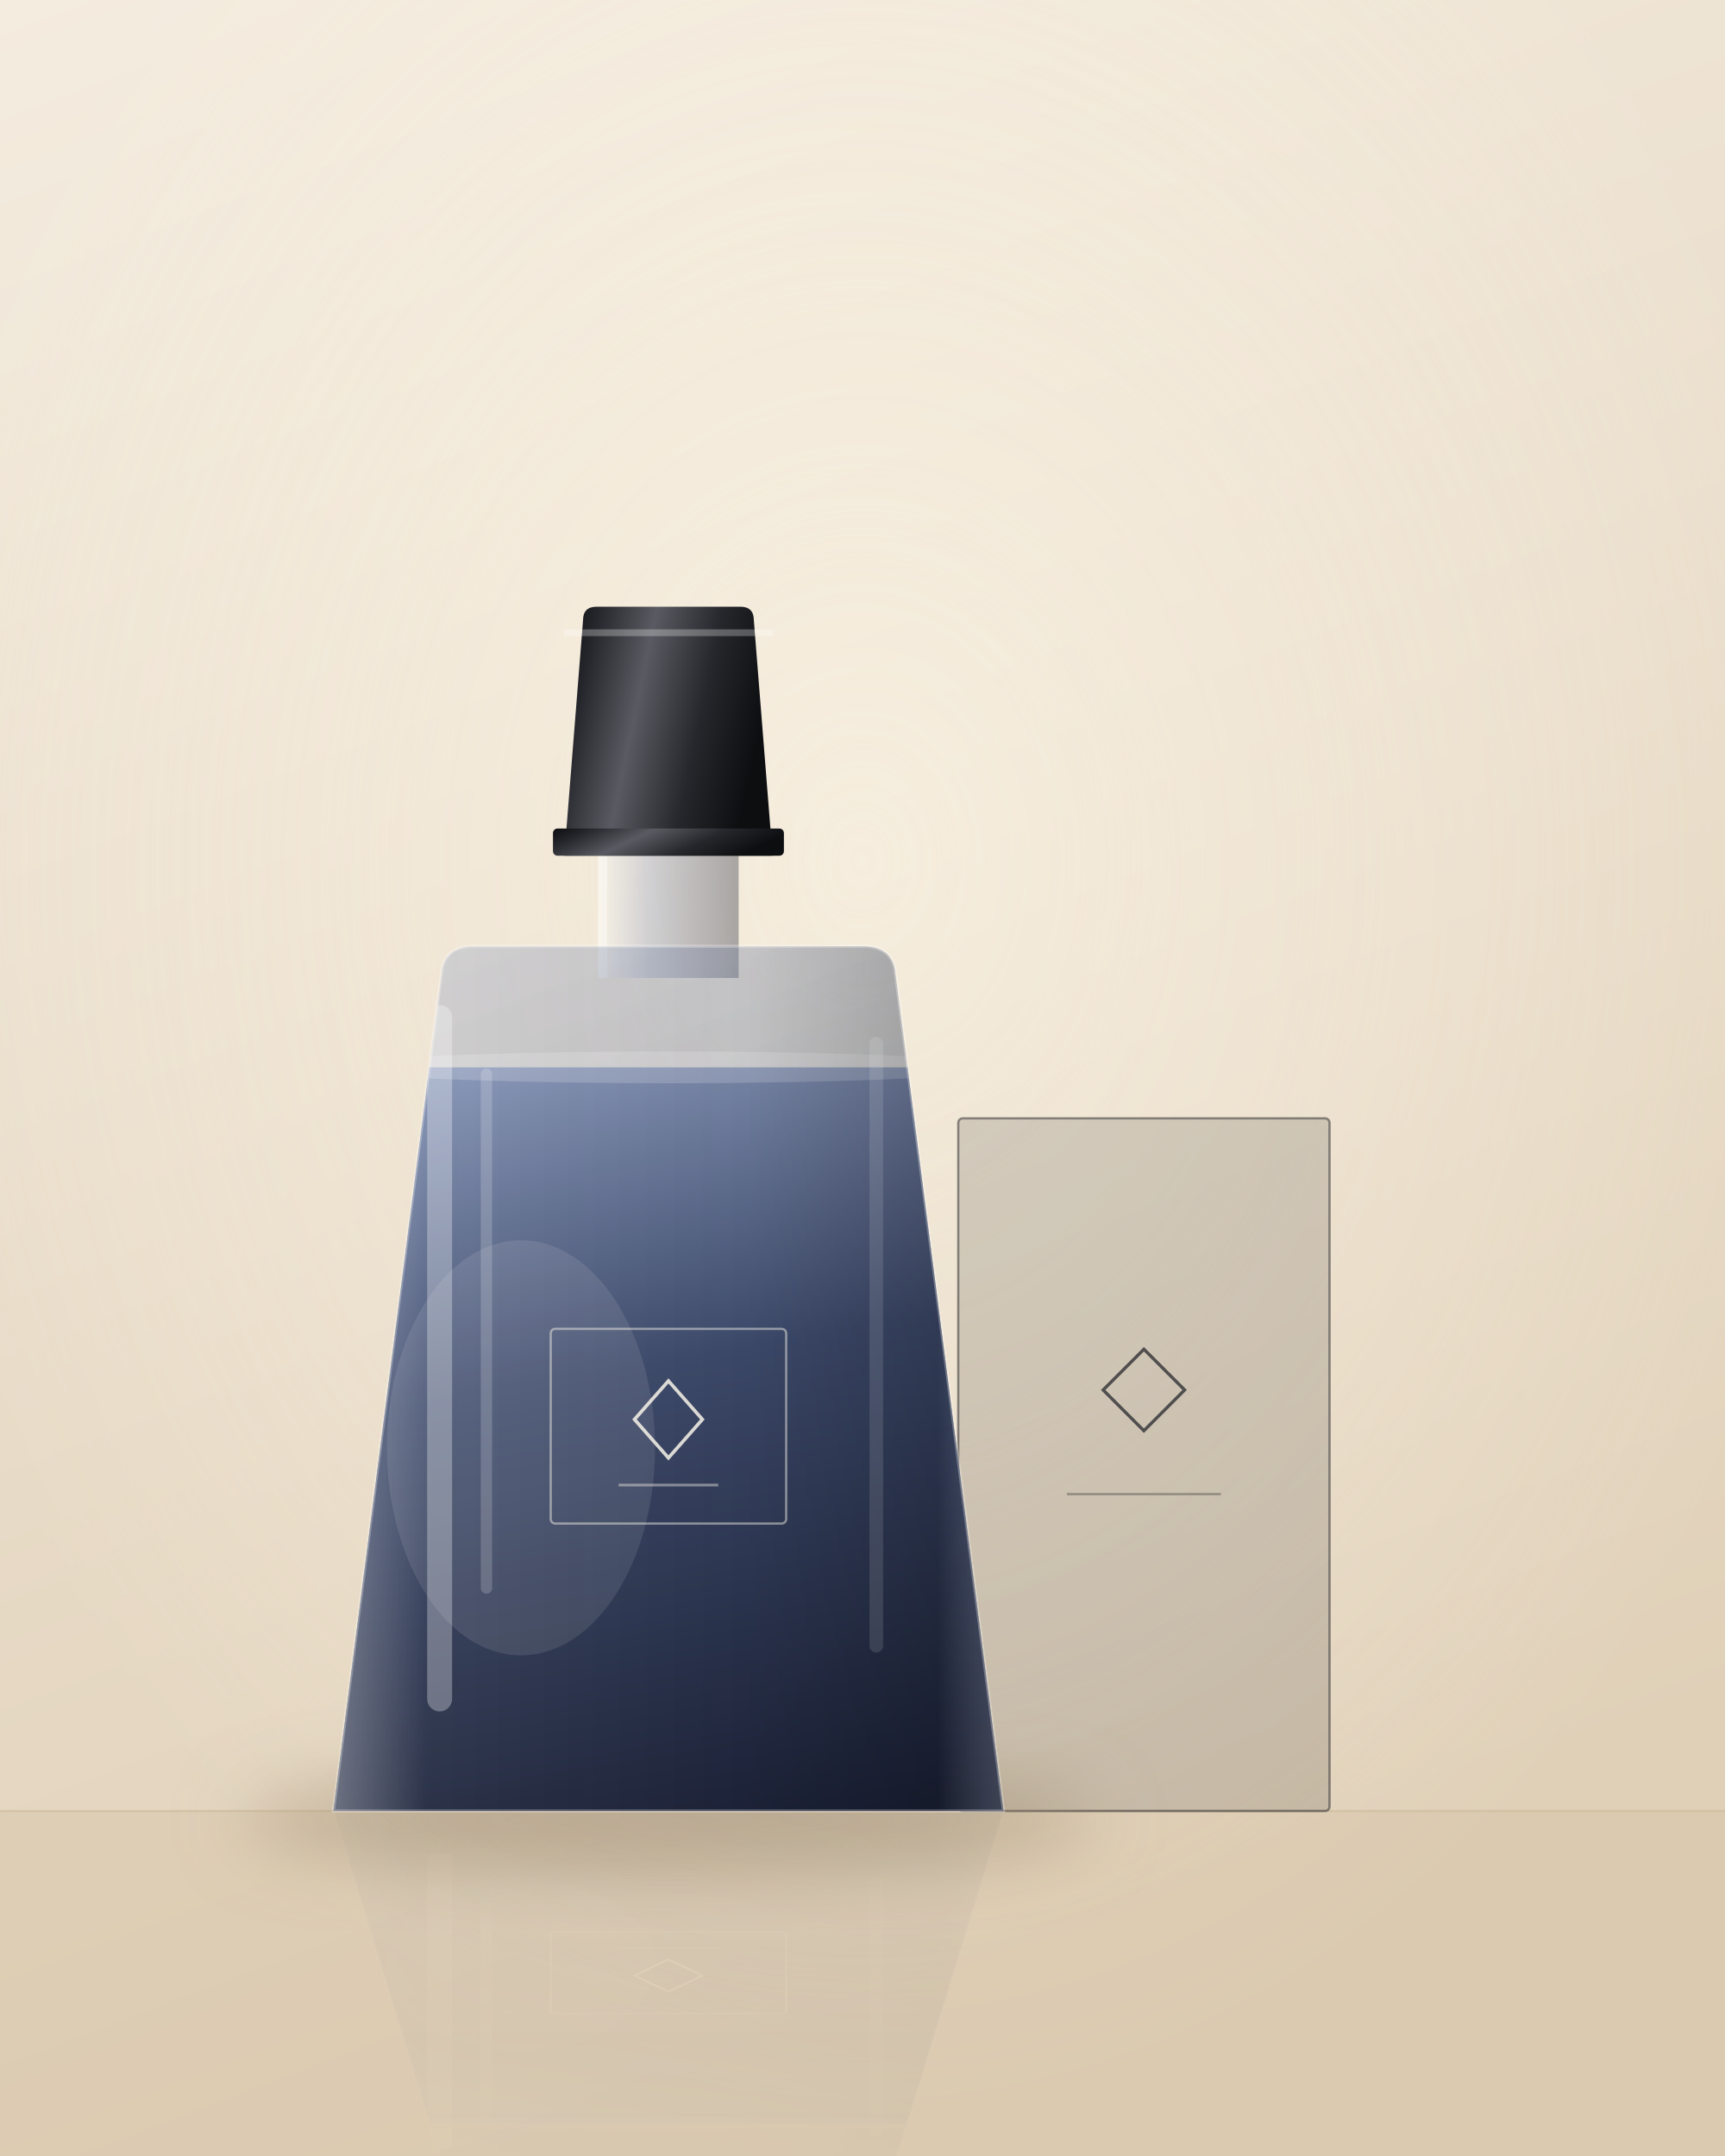
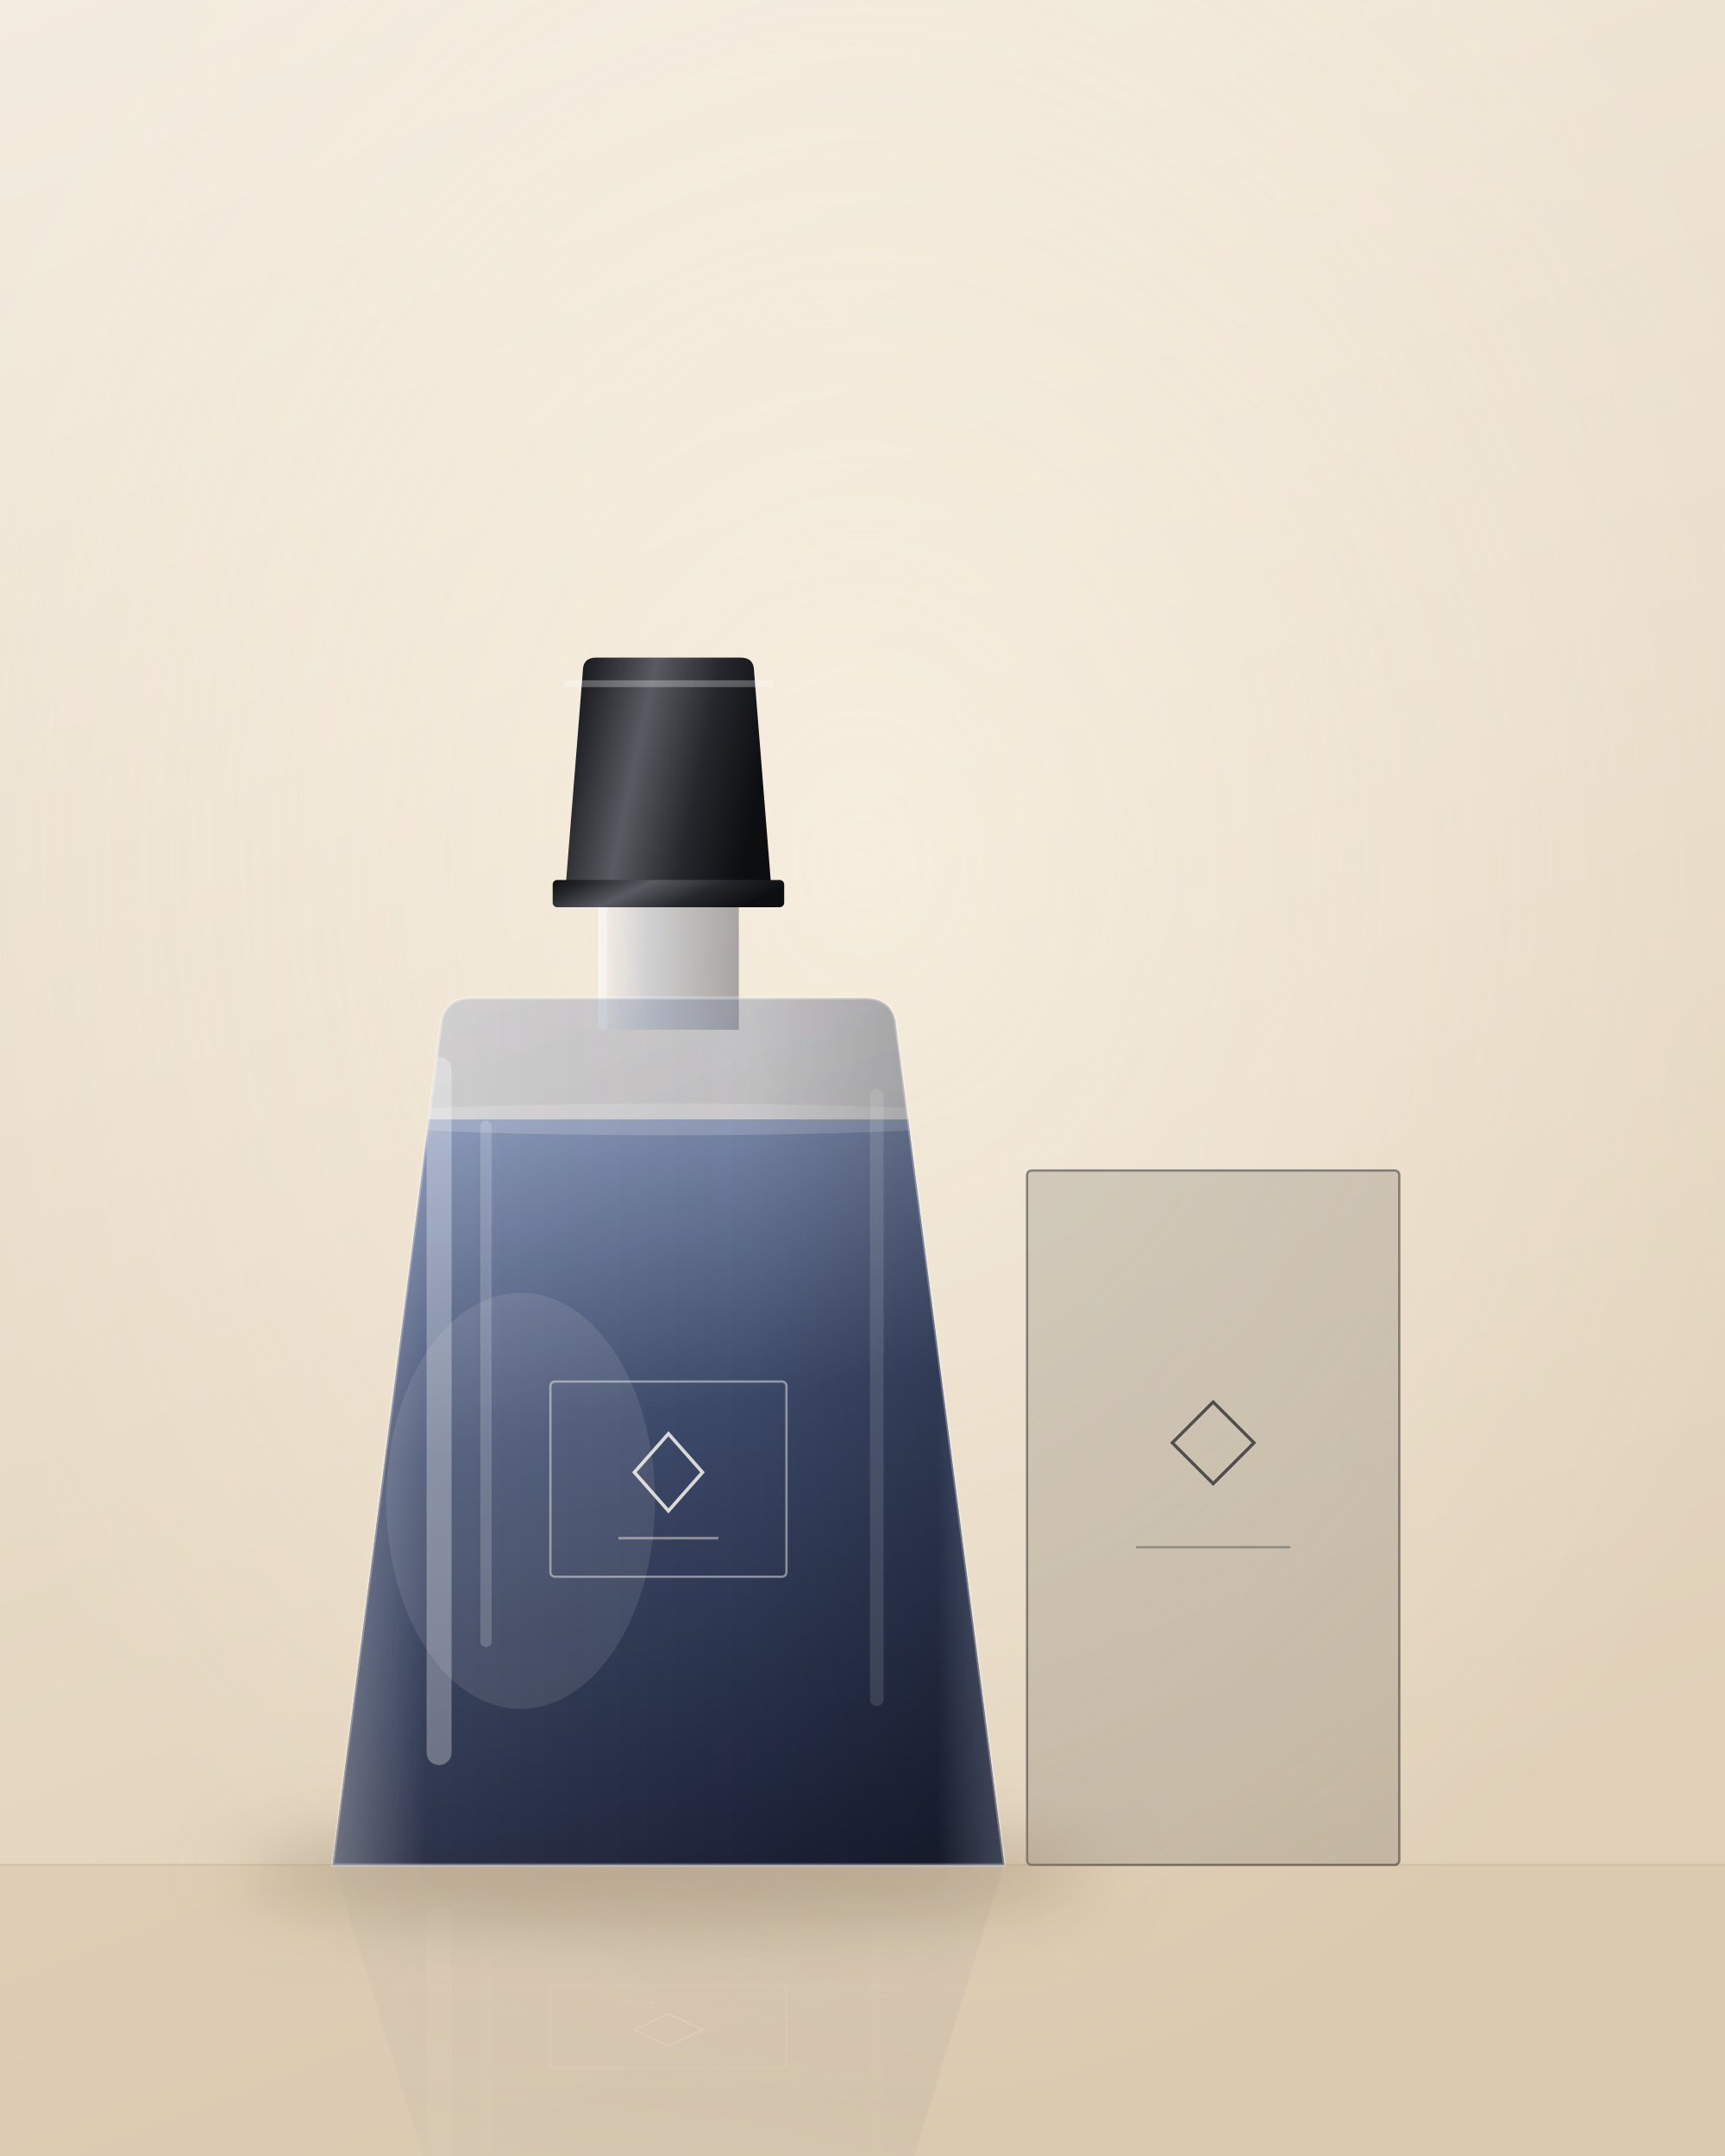
<svg xmlns="http://www.w3.org/2000/svg" viewBox="0 0 800 1000" width="800" height="1000" role="img">
  <defs>
    <linearGradient id="bg-layl-tawil3" x1="0" y1="0" x2="0.3" y2="1">
      <stop offset="0" stop-color="#F4ECDF" />
      <stop offset="1" stop-color="#E0D0B8" />
    </linearGradient>
    <radialGradient id="glow-layl-tawil3" cx="0.5" cy="0.4" r="0.58">
      <stop offset="0" stop-color="#FFF9EC" stop-opacity="0.8" />
      <stop offset="1" stop-color="#FFF9EC" stop-opacity="0" />
    </radialGradient>
    <linearGradient id="liq-layl-tawil3" x1="0" y1="0" x2="0.25" y2="1">
      <stop offset="0" stop-color="#93A2C4" />
      <stop offset="0.45" stop-color="#3D4A6B" />
      <stop offset="1" stop-color="#1B2136" />
    </linearGradient>
    <linearGradient id="empty-layl-tawil3" x1="0" y1="0" x2="0.3" y2="1">
      <stop offset="0" stop-color="#93A2C4" stop-opacity="0.34" />
      <stop offset="1" stop-color="#3D4A6B" stop-opacity="0.42" />
    </linearGradient>
    <linearGradient id="glass-layl-tawil3" x1="0" y1="0" x2="1" y2="0">
      <stop offset="0" stop-color="#ffffff" stop-opacity="0.34" />
      <stop offset="0.14" stop-color="#ffffff" stop-opacity="0.05" />
      <stop offset="0.62" stop-color="#000000" stop-opacity="0.04" />
      <stop offset="0.9" stop-color="#000000" stop-opacity="0.2" />
      <stop offset="1" stop-color="#ffffff" stop-opacity="0.16" />
    </linearGradient>
    <linearGradient id="cap-layl-tawil3" x1="0" y1="0" x2="1" y2="0.25">
      <stop offset="0" stop-color="#0D0E10" />
      <stop offset="0.16" stop-color="#26272C" />
      <stop offset="0.42" stop-color="#5A5B62" />
      <stop offset="0.72" stop-color="#26272C" />
      <stop offset="1" stop-color="#0D0E10" />
    </linearGradient>
    <linearGradient id="neck-layl-tawil3" x1="0" y1="0" x2="1" y2="0">
      <stop offset="0" stop-color="#ffffff" stop-opacity="0.3" />
      <stop offset="0.35" stop-color="#93A2C4" stop-opacity="0.35" />
      <stop offset="1" stop-color="#1B2136" stop-opacity="0.35" />
    </linearGradient>
    <linearGradient id="fade-layl-tawil3" x1="0" y1="0" x2="0" y2="1">
      <stop offset="0" stop-color="#ffffff" stop-opacity="0.55" />
      <stop offset="1" stop-color="#ffffff" stop-opacity="0" />
    </linearGradient>
    <mask id="reflect-layl-tawil3">
      <rect x="-1000" y="-1000" width="2000" height="2000" fill="url(#fade-layl-tawil3)" />
    </mask>
    <filter id="soft-layl-tawil3" x="-60%" y="-60%" width="220%" height="220%">
      <feGaussianBlur stdDeviation="16" />
    </filter>
  </defs>
  <rect width="800" height="1000" fill="url(#bg-layl-tawil3)" />
  <rect width="800" height="1000" fill="url(#glow-layl-tawil3)" opacity="0.7" />
-   <rect y="840" width="800" height="160" fill="#CFBC9D" opacity="0.3" />
-   <path d="M 0 840 L 800 840" stroke="#CFBC9D" stroke-opacity="0.7" />
-   <g transform="translate(530.5 840) scale(1.05)">
+   <rect y="865" width="800" height="135" fill="#CFBC9D" opacity="0.3" />
+   <path d="M 0 865 L 800 865" stroke="#CFBC9D" stroke-opacity="0.7" />
+   <g transform="translate(562.6316 865) scale(1.052632)">
    <rect x="-82" y="-306" width="164" height="306" rx="2" fill="#0D0E10" opacity="0.14" />
    <rect x="-82" y="-306" width="164" height="306" rx="2" fill="none" stroke="#26272C" stroke-opacity="0.5" />
    <path d="M -18 -186 L 0 -168 L 18 -186 L 0 -204 Z" fill="none" stroke="#26272C" stroke-opacity="0.75" stroke-width="1.4" />
    <path d="M -34 -140 L 34 -140" stroke="#26272C" stroke-opacity="0.35" />
  </g>
-   <ellipse cx="310" cy="844" rx="197.4" ry="23.1" fill="#9E8B70" opacity="0.5" filter="url(#soft-layl-tawil3)" />
-   <g mask="url(#reflect-layl-tawil3)" opacity="0.16" transform="translate(310 840) scale(1.05 -0.441)">
+   <ellipse cx="310" cy="869" rx="197.895" ry="23.158" fill="#9E8B70" opacity="0.5" filter="url(#soft-layl-tawil3)" />
+   <g mask="url(#reflect-layl-tawil3)" opacity="0.16" transform="translate(310 865) scale(1.052632 -0.4421053)">
    <clipPath id="clip-layl-tawil3">
      <path d="M -148 0 L -100 -372 Q -98 -382 -86 -382 L 86 -382 Q 98 -382 100 -372 L 148 0 Z" />
    </clipPath>
    <rect x="-31" y="-422" width="62" height="54" fill="url(#neck-layl-tawil3)" />
    <rect x="-31" y="-422" width="4" height="54" fill="#ffffff" opacity="0.35" />
    <path d="M -46 -422 L 46 -422 L 37.72 -526 Q 37.72 -532 31.72 -532 L -31.72 -532 Q -37.72 -532 -37.72 -526 Z" fill="url(#cap-layl-tawil3)" />
    <rect x="-46" y="-522" width="92" height="3" fill="#ffffff" opacity="0.28" />
    <rect x="-51" y="-434" width="102" height="12" rx="2" fill="url(#cap-layl-tawil3)" />
    <path d="M -148 0 L -100 -372 Q -98 -382 -86 -382 L 86 -382 Q 98 -382 100 -372 L 148 0 Z" fill="url(#empty-layl-tawil3)" />
    <g clip-path="url(#clip-layl-tawil3)">
      <rect x="-260" y="-328.52" width="520" height="368.52" fill="url(#liq-layl-tawil3)" />
      <ellipse cx="0" cy="-328.52" rx="148" ry="7" fill="#ffffff" opacity="0.18" />
      <ellipse cx="-65.12" cy="-160.44" rx="59.2" ry="91.68" fill="#ffffff" opacity="0.1" />
    </g>
    <path d="M -148 0 L -100 -372 Q -98 -382 -86 -382 L 86 -382 Q 98 -382 100 -372 L 148 0 Z" fill="url(#glass-layl-tawil3)" />
    <path d="M -148 0 L -100 -372 Q -98 -382 -86 -382 L 86 -382 Q 98 -382 100 -372 L 148 0 Z" fill="none" stroke="#ffffff" stroke-opacity="0.28" stroke-width="1.4" />
    <g clip-path="url(#clip-layl-tawil3)">
      <rect x="-106.56" y="-356" width="11" height="312" rx="5.5" fill="#ffffff" opacity="0.3" />
      <rect x="-82.88" y="-328" width="5" height="232" rx="2.5" fill="#ffffff" opacity="0.18" />
      <rect x="88.8" y="-342" width="6" height="272" rx="3" fill="#ffffff" opacity="0.12" />
    </g>
    <g opacity="0.92">
      <rect x="-52" y="-213" width="104" height="86" rx="2" fill="none" stroke="#FDF8EC" stroke-opacity="0.5" />
      <path d="M 0 -190 L 15 -173 L 0 -156 L -15 -173 Z" fill="none" stroke="#FDF8EC" stroke-opacity="0.9" stroke-width="1.5" />
      <path d="M -22 -144 L 22 -144" stroke="#FDF8EC" stroke-opacity="0.45" stroke-width="1.2" />
    </g>
  </g>
-   <g transform="translate(310 840) scale(1.05)">
+   <g transform="translate(310 865) scale(1.052632)">
    <clipPath id="clip-layl-tawil3">
      <path d="M -148 0 L -100 -372 Q -98 -382 -86 -382 L 86 -382 Q 98 -382 100 -372 L 148 0 Z" />
    </clipPath>
    <rect x="-31" y="-422" width="62" height="54" fill="url(#neck-layl-tawil3)" />
    <rect x="-31" y="-422" width="4" height="54" fill="#ffffff" opacity="0.35" />
    <path d="M -46 -422 L 46 -422 L 37.72 -526 Q 37.72 -532 31.72 -532 L -31.72 -532 Q -37.72 -532 -37.72 -526 Z" fill="url(#cap-layl-tawil3)" />
    <rect x="-46" y="-522" width="92" height="3" fill="#ffffff" opacity="0.28" />
    <rect x="-51" y="-434" width="102" height="12" rx="2" fill="url(#cap-layl-tawil3)" />
    <path d="M -148 0 L -100 -372 Q -98 -382 -86 -382 L 86 -382 Q 98 -382 100 -372 L 148 0 Z" fill="url(#empty-layl-tawil3)" />
    <g clip-path="url(#clip-layl-tawil3)">
      <rect x="-260" y="-328.52" width="520" height="368.52" fill="url(#liq-layl-tawil3)" />
      <ellipse cx="0" cy="-328.52" rx="148" ry="7" fill="#ffffff" opacity="0.18" />
      <ellipse cx="-65.12" cy="-160.44" rx="59.2" ry="91.68" fill="#ffffff" opacity="0.1" />
    </g>
    <path d="M -148 0 L -100 -372 Q -98 -382 -86 -382 L 86 -382 Q 98 -382 100 -372 L 148 0 Z" fill="url(#glass-layl-tawil3)" />
    <path d="M -148 0 L -100 -372 Q -98 -382 -86 -382 L 86 -382 Q 98 -382 100 -372 L 148 0 Z" fill="none" stroke="#ffffff" stroke-opacity="0.28" stroke-width="1.4" />
    <g clip-path="url(#clip-layl-tawil3)">
      <rect x="-106.56" y="-356" width="11" height="312" rx="5.5" fill="#ffffff" opacity="0.3" />
      <rect x="-82.88" y="-328" width="5" height="232" rx="2.5" fill="#ffffff" opacity="0.18" />
      <rect x="88.8" y="-342" width="6" height="272" rx="3" fill="#ffffff" opacity="0.12" />
    </g>
    <g opacity="0.92">
      <rect x="-52" y="-213" width="104" height="86" rx="2" fill="none" stroke="#FDF8EC" stroke-opacity="0.5" />
      <path d="M 0 -190 L 15 -173 L 0 -156 L -15 -173 Z" fill="none" stroke="#FDF8EC" stroke-opacity="0.9" stroke-width="1.5" />
      <path d="M -22 -144 L 22 -144" stroke="#FDF8EC" stroke-opacity="0.45" stroke-width="1.2" />
    </g>
  </g>
</svg>
